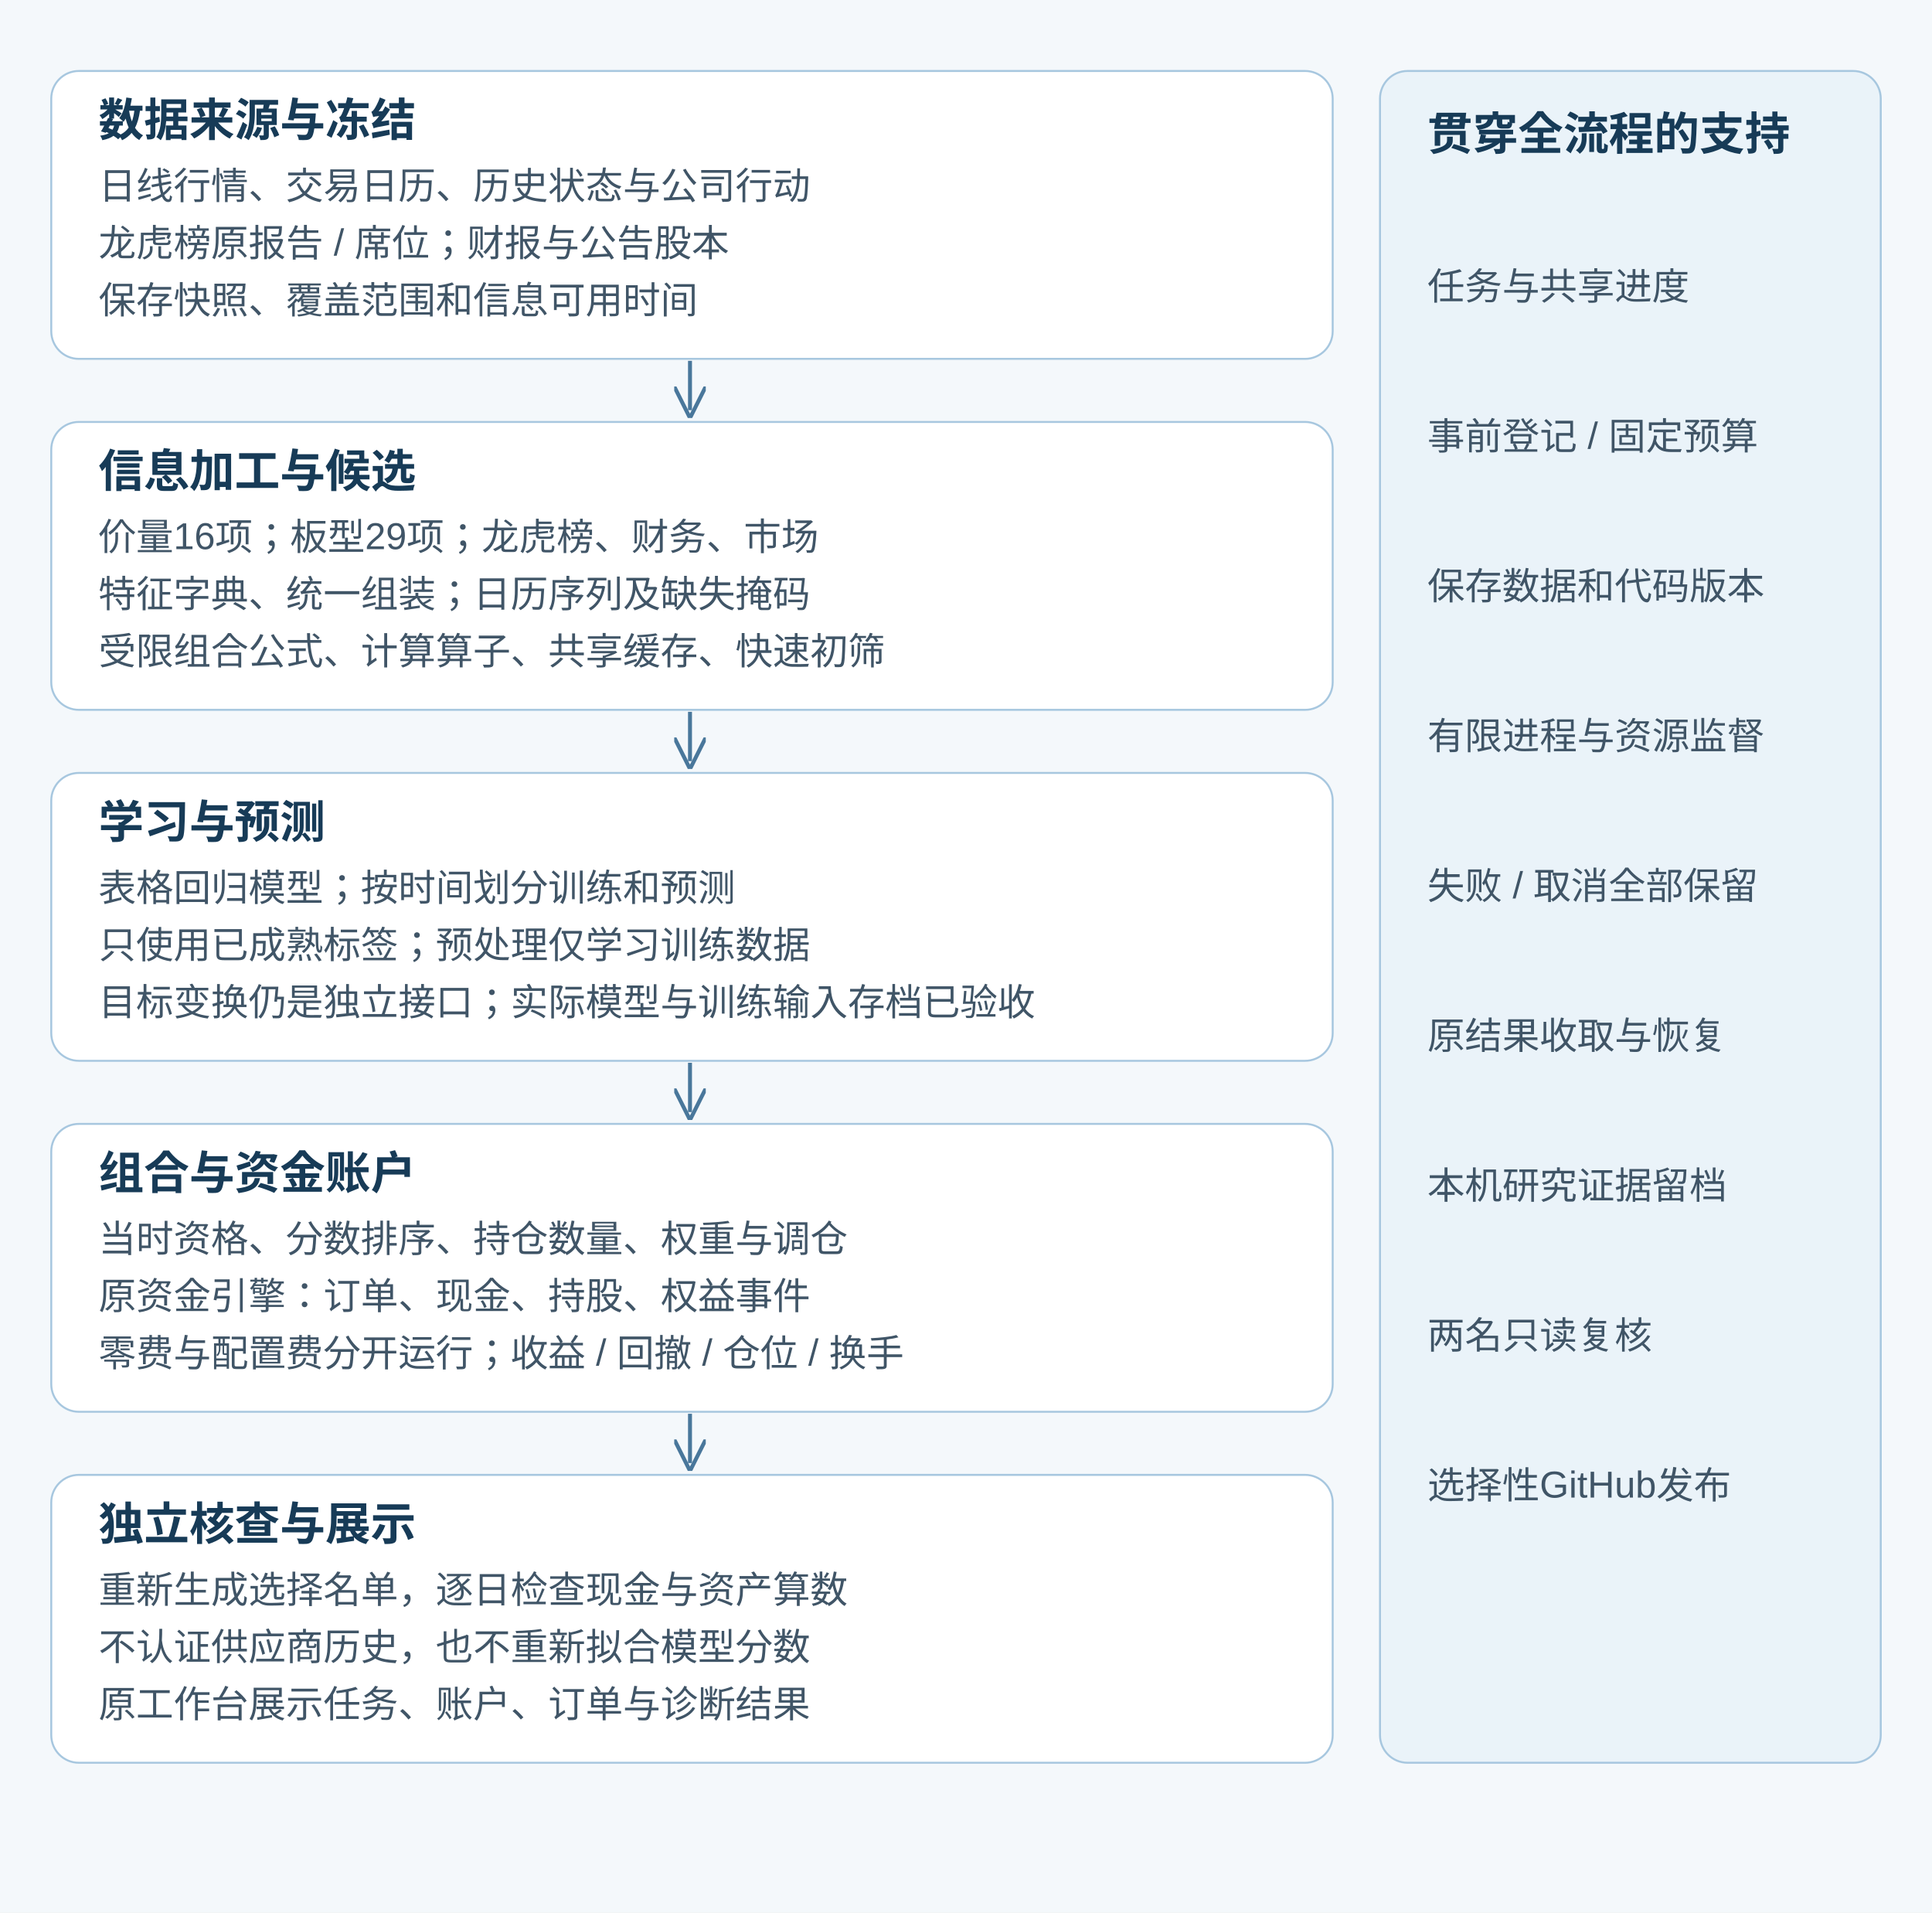
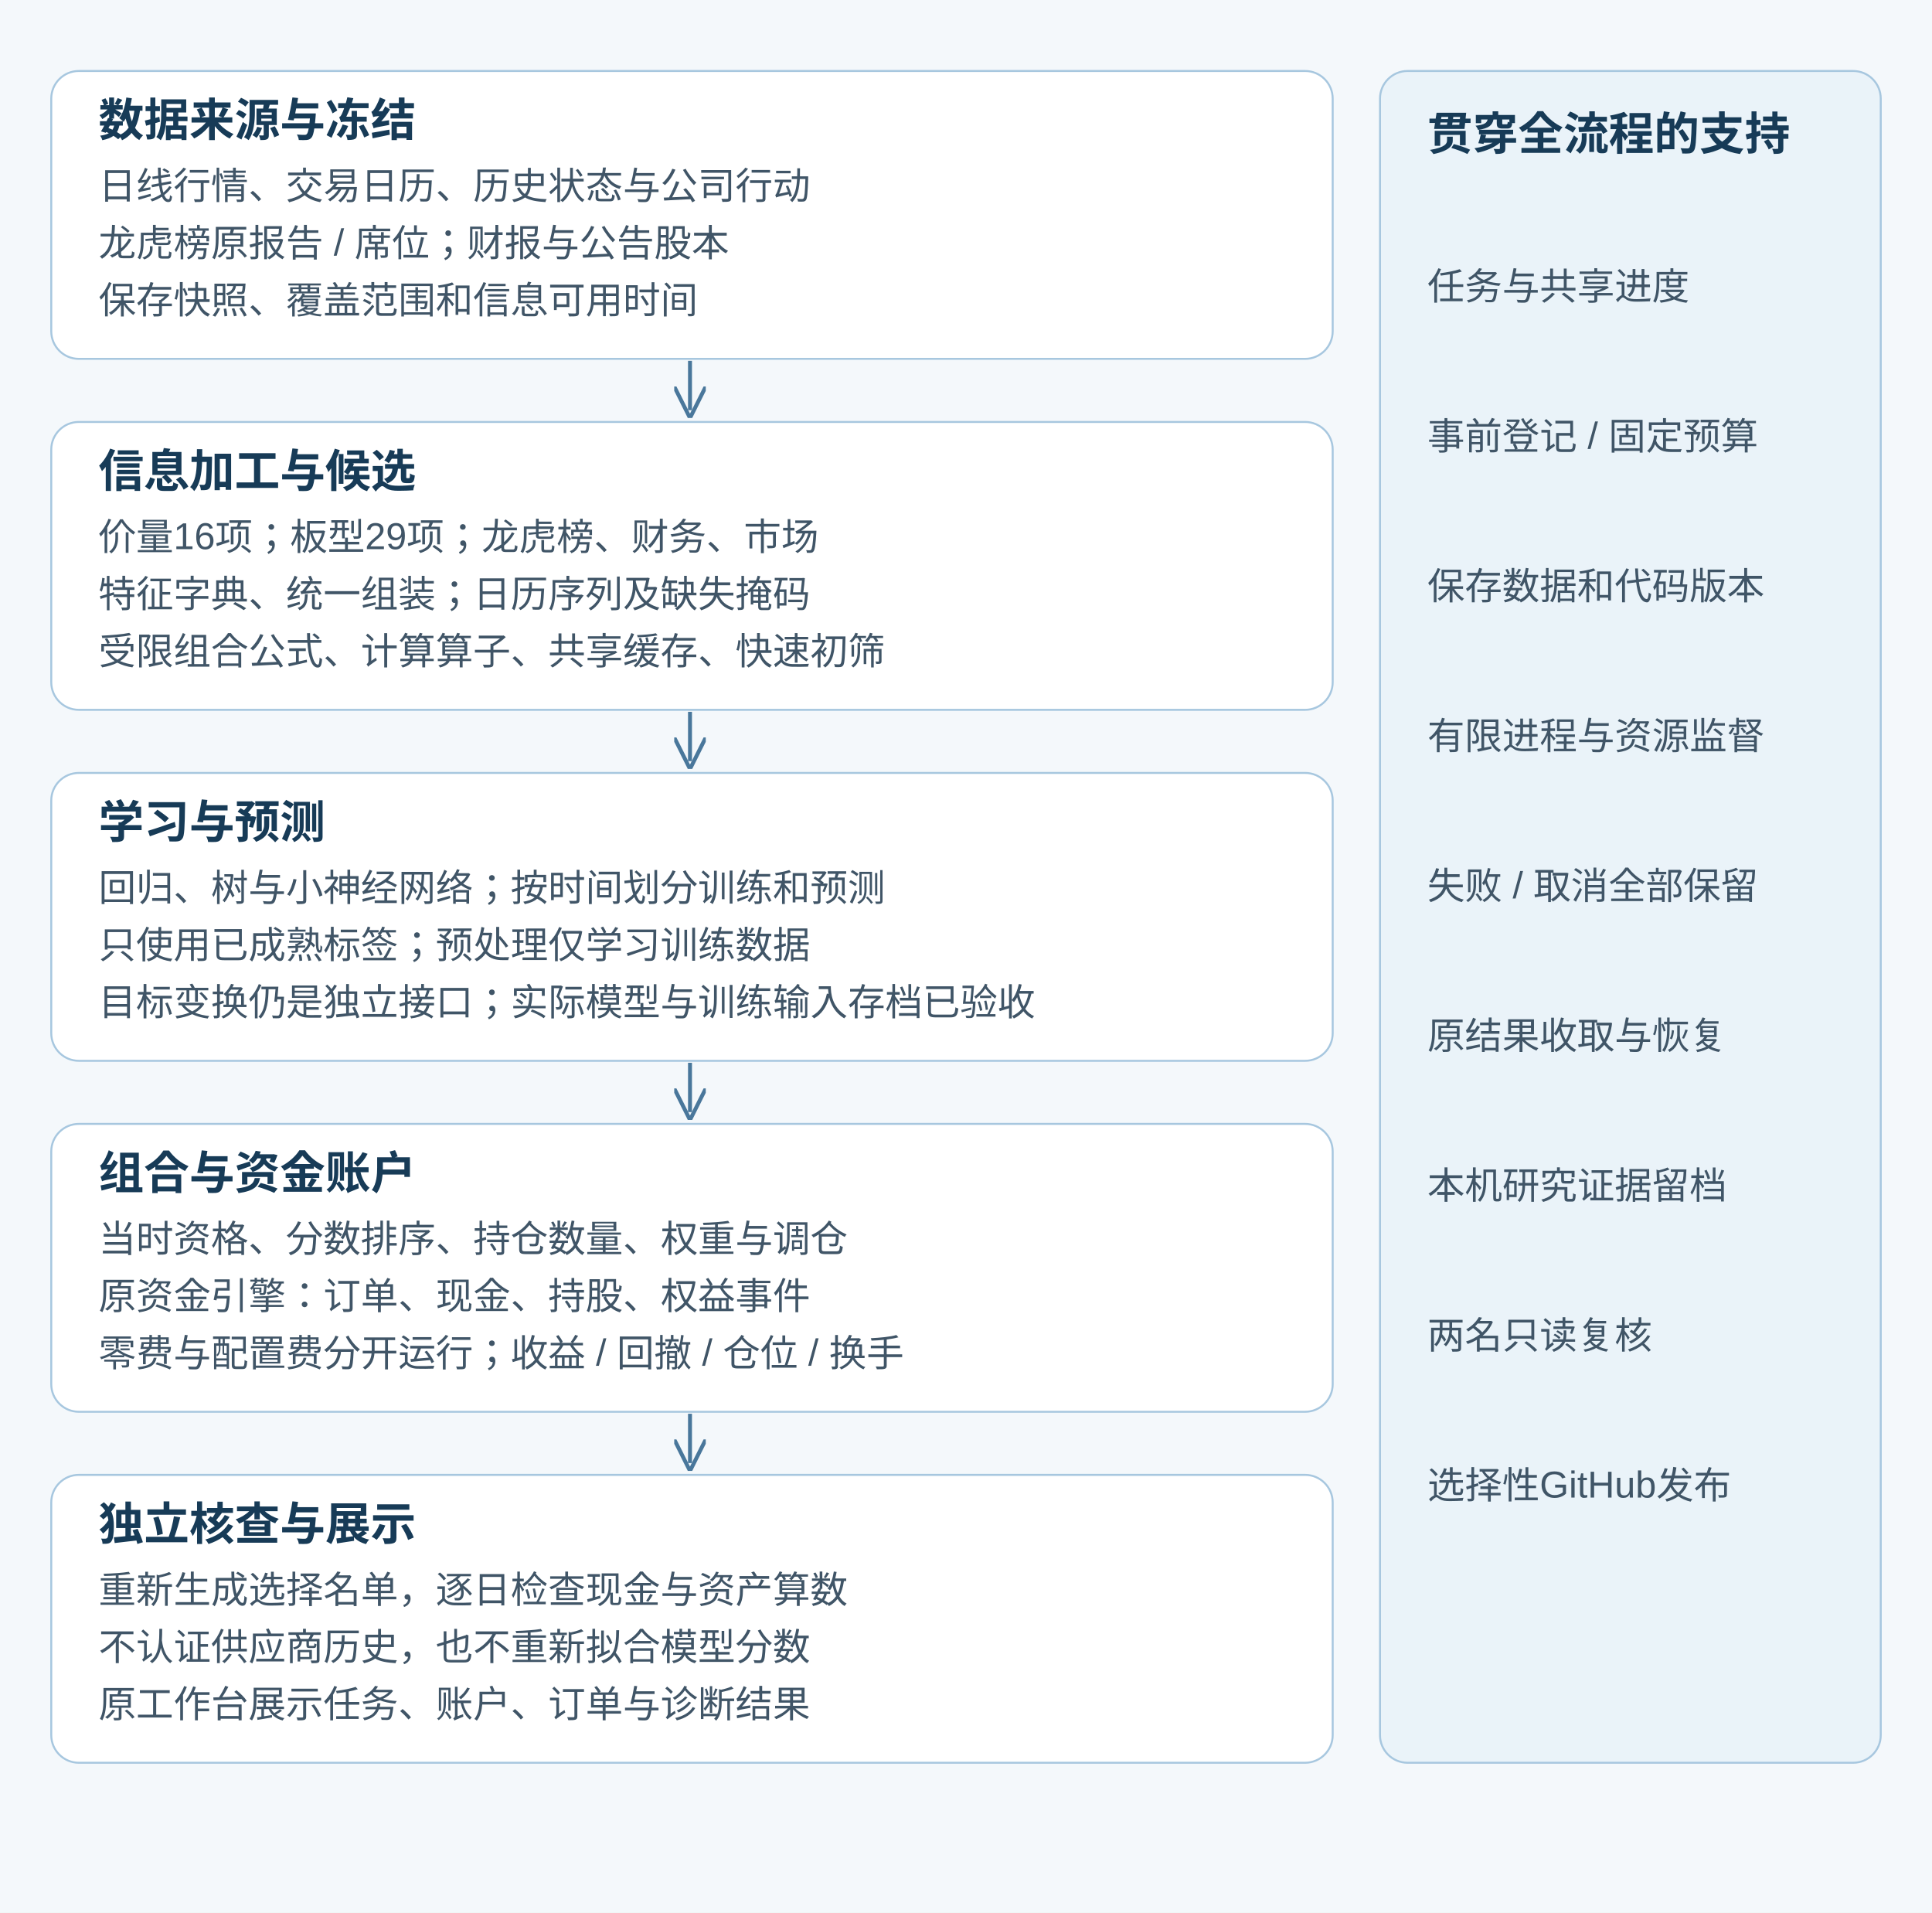
<svg xmlns="http://www.w3.org/2000/svg" viewBox="0 0 980 970" role="img" aria-labelledby="label-detail">
  <style>.title{font:600 23px system-ui,Arial,sans-serif;fill:#173b57}.sub{font:19px system-ui,Arial,sans-serif;fill:#405567}</style>
  <defs>
    <marker id="arrow-detail" markerWidth="8" markerHeight="8" refX="6" refY="4" orient="auto">
      <path d="M0 0 L8 4 L0 8" fill="none" stroke="#49779b" />
    </marker>
  </defs>
  <rect width="100%" height="100%" fill="#f4f8fb" />
  <rect x="26" y="36" width="650" height="146" rx="14" fill="#ffffff" stroke="#a7c7df" />
  <text x="50" y="69" class="title">数据来源与冻结</text>
  <text x="50" y="101" class="sub">日线行情、交易日历、历史状态与公司行动</text>
  <text x="50" y="130" class="sub">龙虎榜原报告 / 席位；财报与公告股本</text>
  <text x="50" y="159" class="sub">保存快照、覆盖范围和信息可用时间</text>
  <path d="M350 183 V208" stroke="#49779b" stroke-width="2" marker-end="url(#arrow-detail)" />
  <rect x="26" y="214" width="650" height="146" rx="14" fill="#ffffff" stroke="#a7c7df" />
  <text x="50" y="247" class="title">信息加工与候选</text>
  <text x="50" y="279" class="sub">价量16项；板型29项；龙虎榜、财务、市场</text>
  <text x="50" y="308" class="sub">特征字典、统一组装；日历序列及缺失掩码</text>
  <text x="50" y="337" class="sub">受限组合公式、计算算子、共享缓存、快速初筛</text>
  <path d="M350 361 V386" stroke="#49779b" stroke-width="2" marker-end="url(#arrow-detail)" />
  <rect x="26" y="392" width="650" height="146" rx="14" fill="#ffffff" stroke="#a7c7df" />
  <text x="50" y="425" class="title">学习与预测</text>
-   <text x="50" y="457" class="sub">表格回归模型；按时间划分训练和预测</text>
+   <text x="50" y="457" class="sub">回归、树与小神经网络；按时间划分训练和预测</text>
  <text x="50" y="486" class="sub">只使用已成熟标签；预处理仅学习训练数据</text>
  <text x="50" y="515" class="sub">目标变换仍是独立接口；实际模型与训练输入存档已验收</text>
  <path d="M350 539 V564" stroke="#49779b" stroke-width="2" marker-end="url(#arrow-detail)" />
  <rect x="26" y="570" width="650" height="146" rx="14" fill="#ffffff" stroke="#a7c7df" />
  <text x="50" y="603" class="title">组合与资金账户</text>
  <text x="50" y="635" class="sub">当时资格、分数排序、持仓数量、权重与调仓</text>
  <text x="50" y="664" class="sub">原资金引擎：订单、现金、持股、权益事件</text>
  <text x="50" y="693" class="sub">零费与配置费分开运行；收益 / 回撤 / 仓位 / 换手</text>
  <path d="M350 717 V742" stroke="#49779b" stroke-width="2" marker-end="url(#arrow-detail)" />
  <rect x="26" y="748" width="650" height="146" rx="14" fill="#ffffff" stroke="#a7c7df" />
  <text x="50" y="781" class="title">独立核查与展示</text>
  <text x="50" y="813" class="sub">重新生成选择名单，逐日检查现金与资产算数</text>
  <text x="50" y="842" class="sub">不认证供应商历史，也不重新拟合模型分数</text>
  <text x="50" y="871" class="sub">原工作台展示任务、账户、订单与诊断结果</text>
  <rect x="700" y="36" width="254" height="858" rx="14" fill="#eaf3f9" stroke="#a7c7df" />
  <text x="724" y="76" class="title">贯穿全流程的支持</text>
  <text x="724" y="152" class="sub">任务与共享进度</text>
  <text x="724" y="228" class="sub">事前登记 / 固定预算</text>
  <text x="724" y="304" class="sub">保存数据和代码版本</text>
  <text x="724" y="380" class="sub">有限进程与资源监督</text>
  <text x="724" y="456" class="sub">失败 / 取消全部保留</text>
  <text x="724" y="532" class="sub">原结果收取与恢复</text>
  <text x="724" y="608" class="sub">本机研究证据留档</text>
  <text x="724" y="684" class="sub">两名只读复核</text>
  <text x="724" y="760" class="sub">选择性GitHub发布</text>
</svg>
